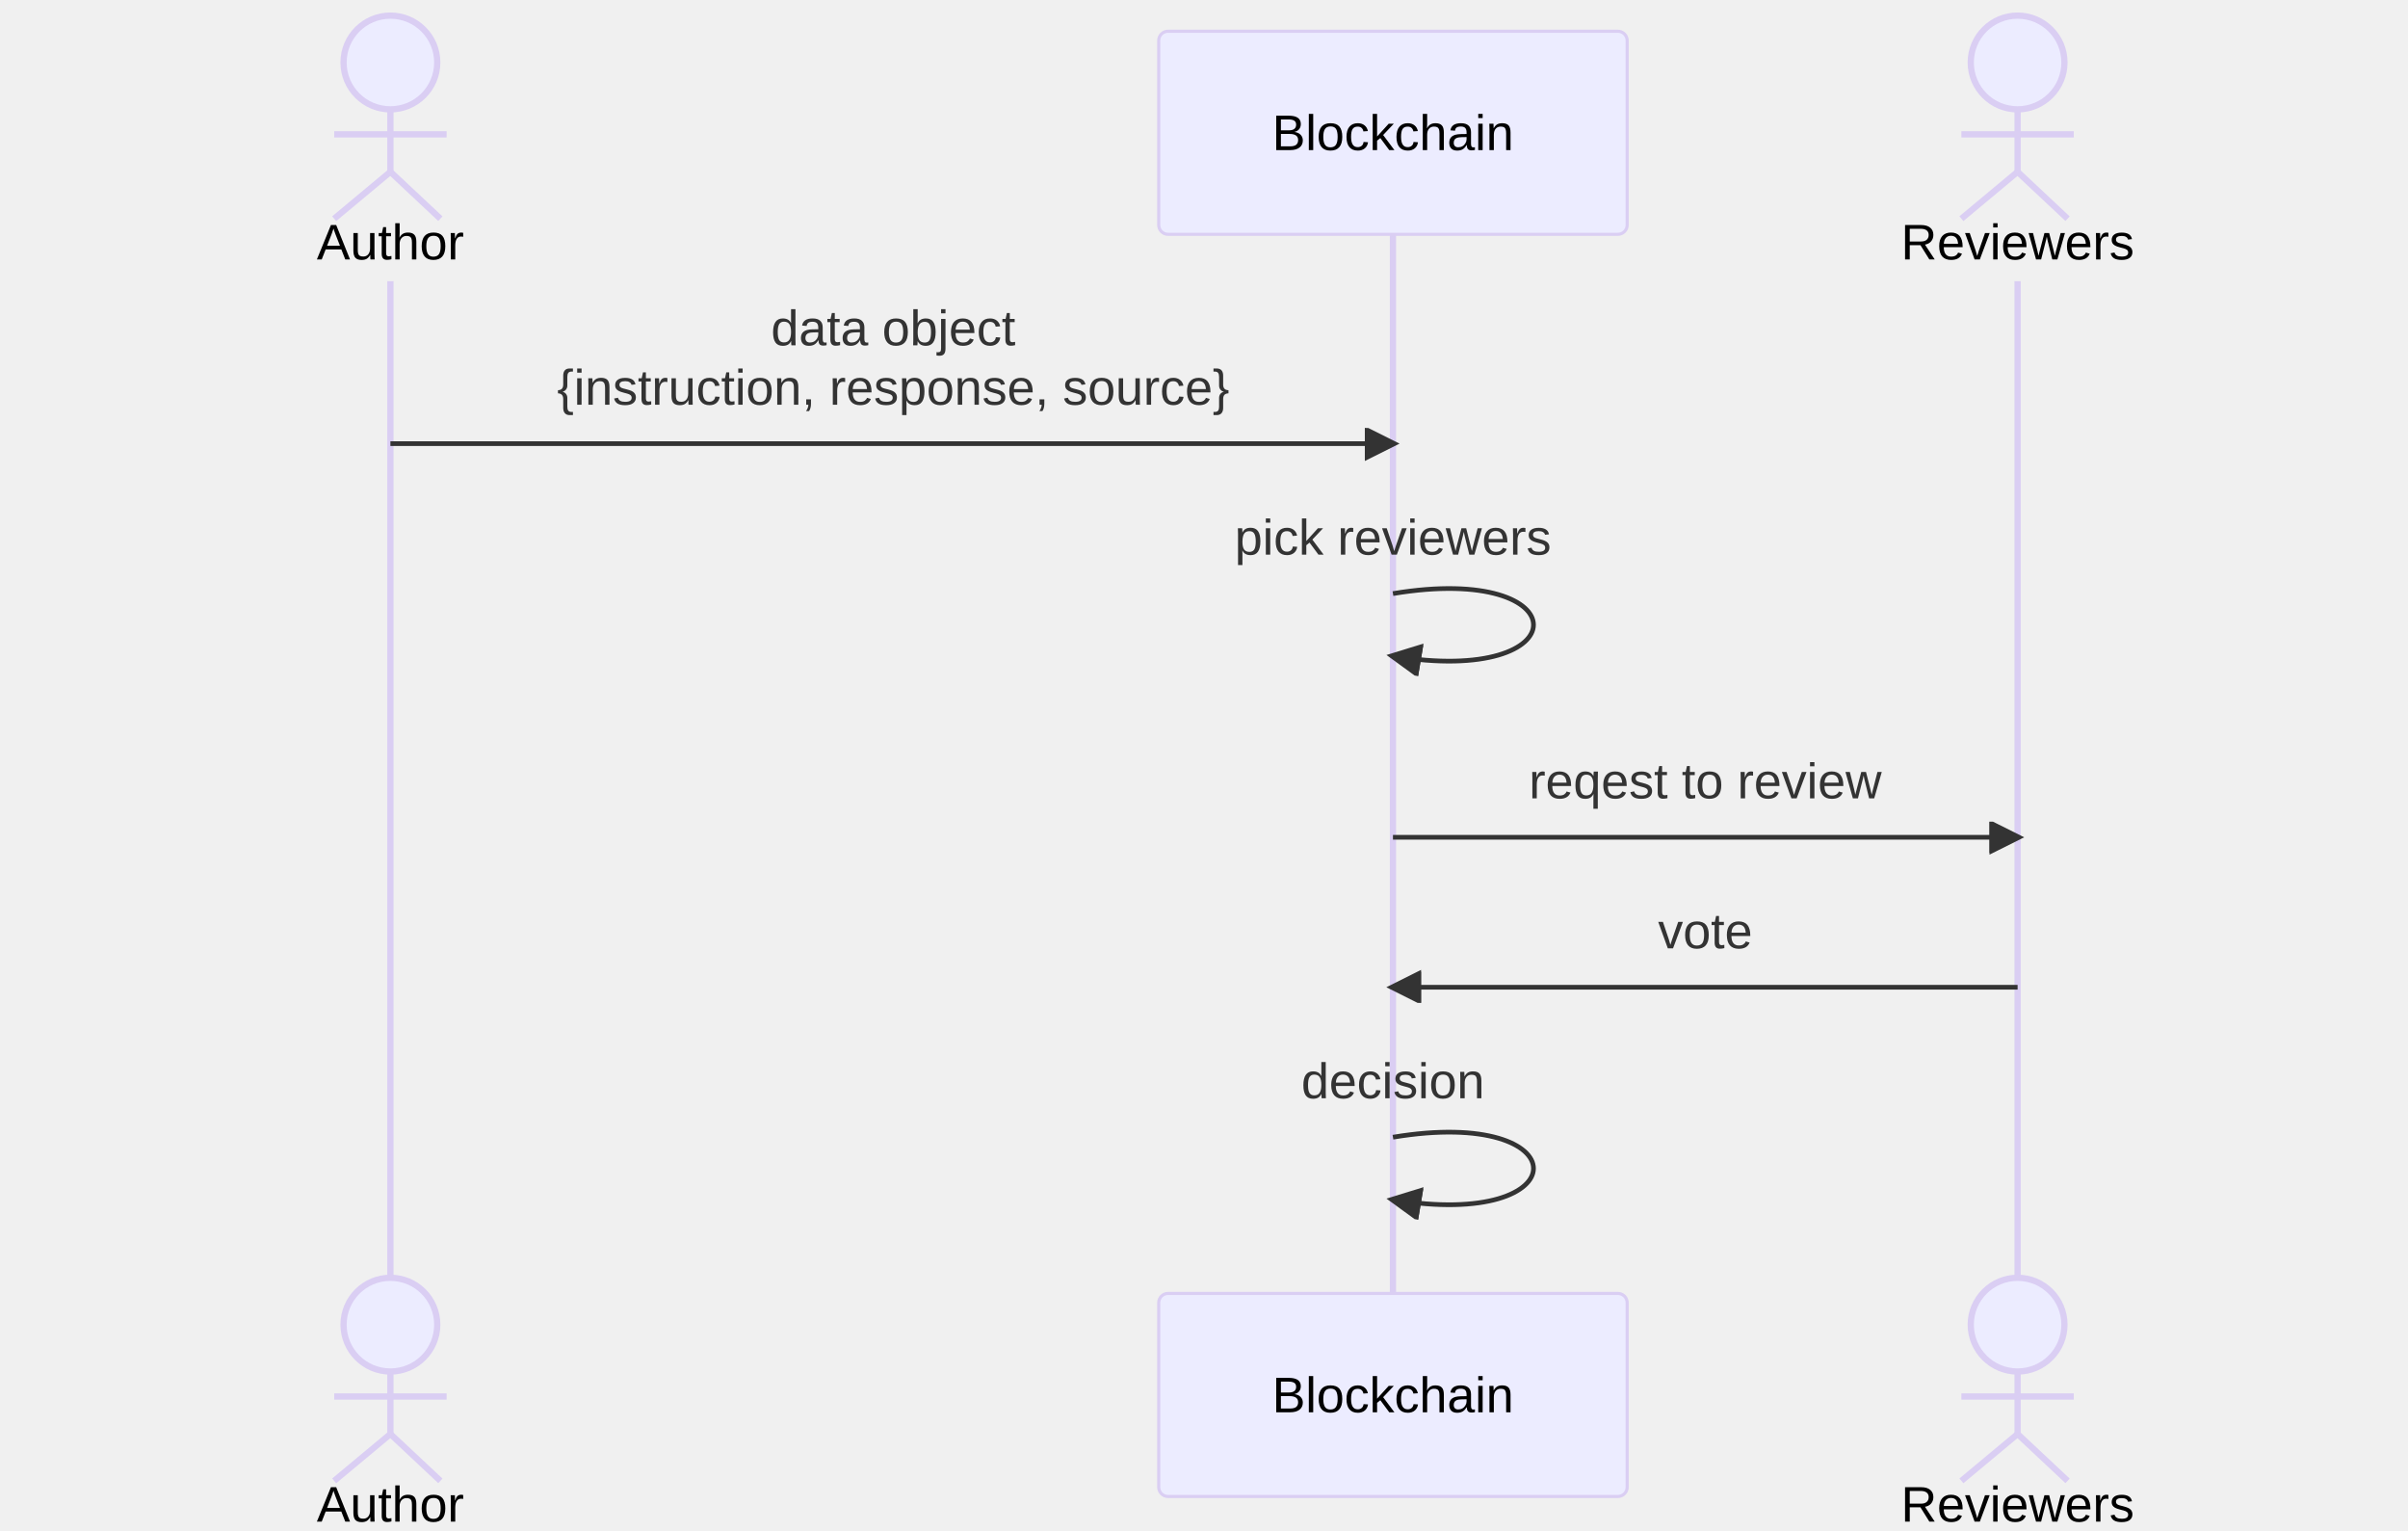
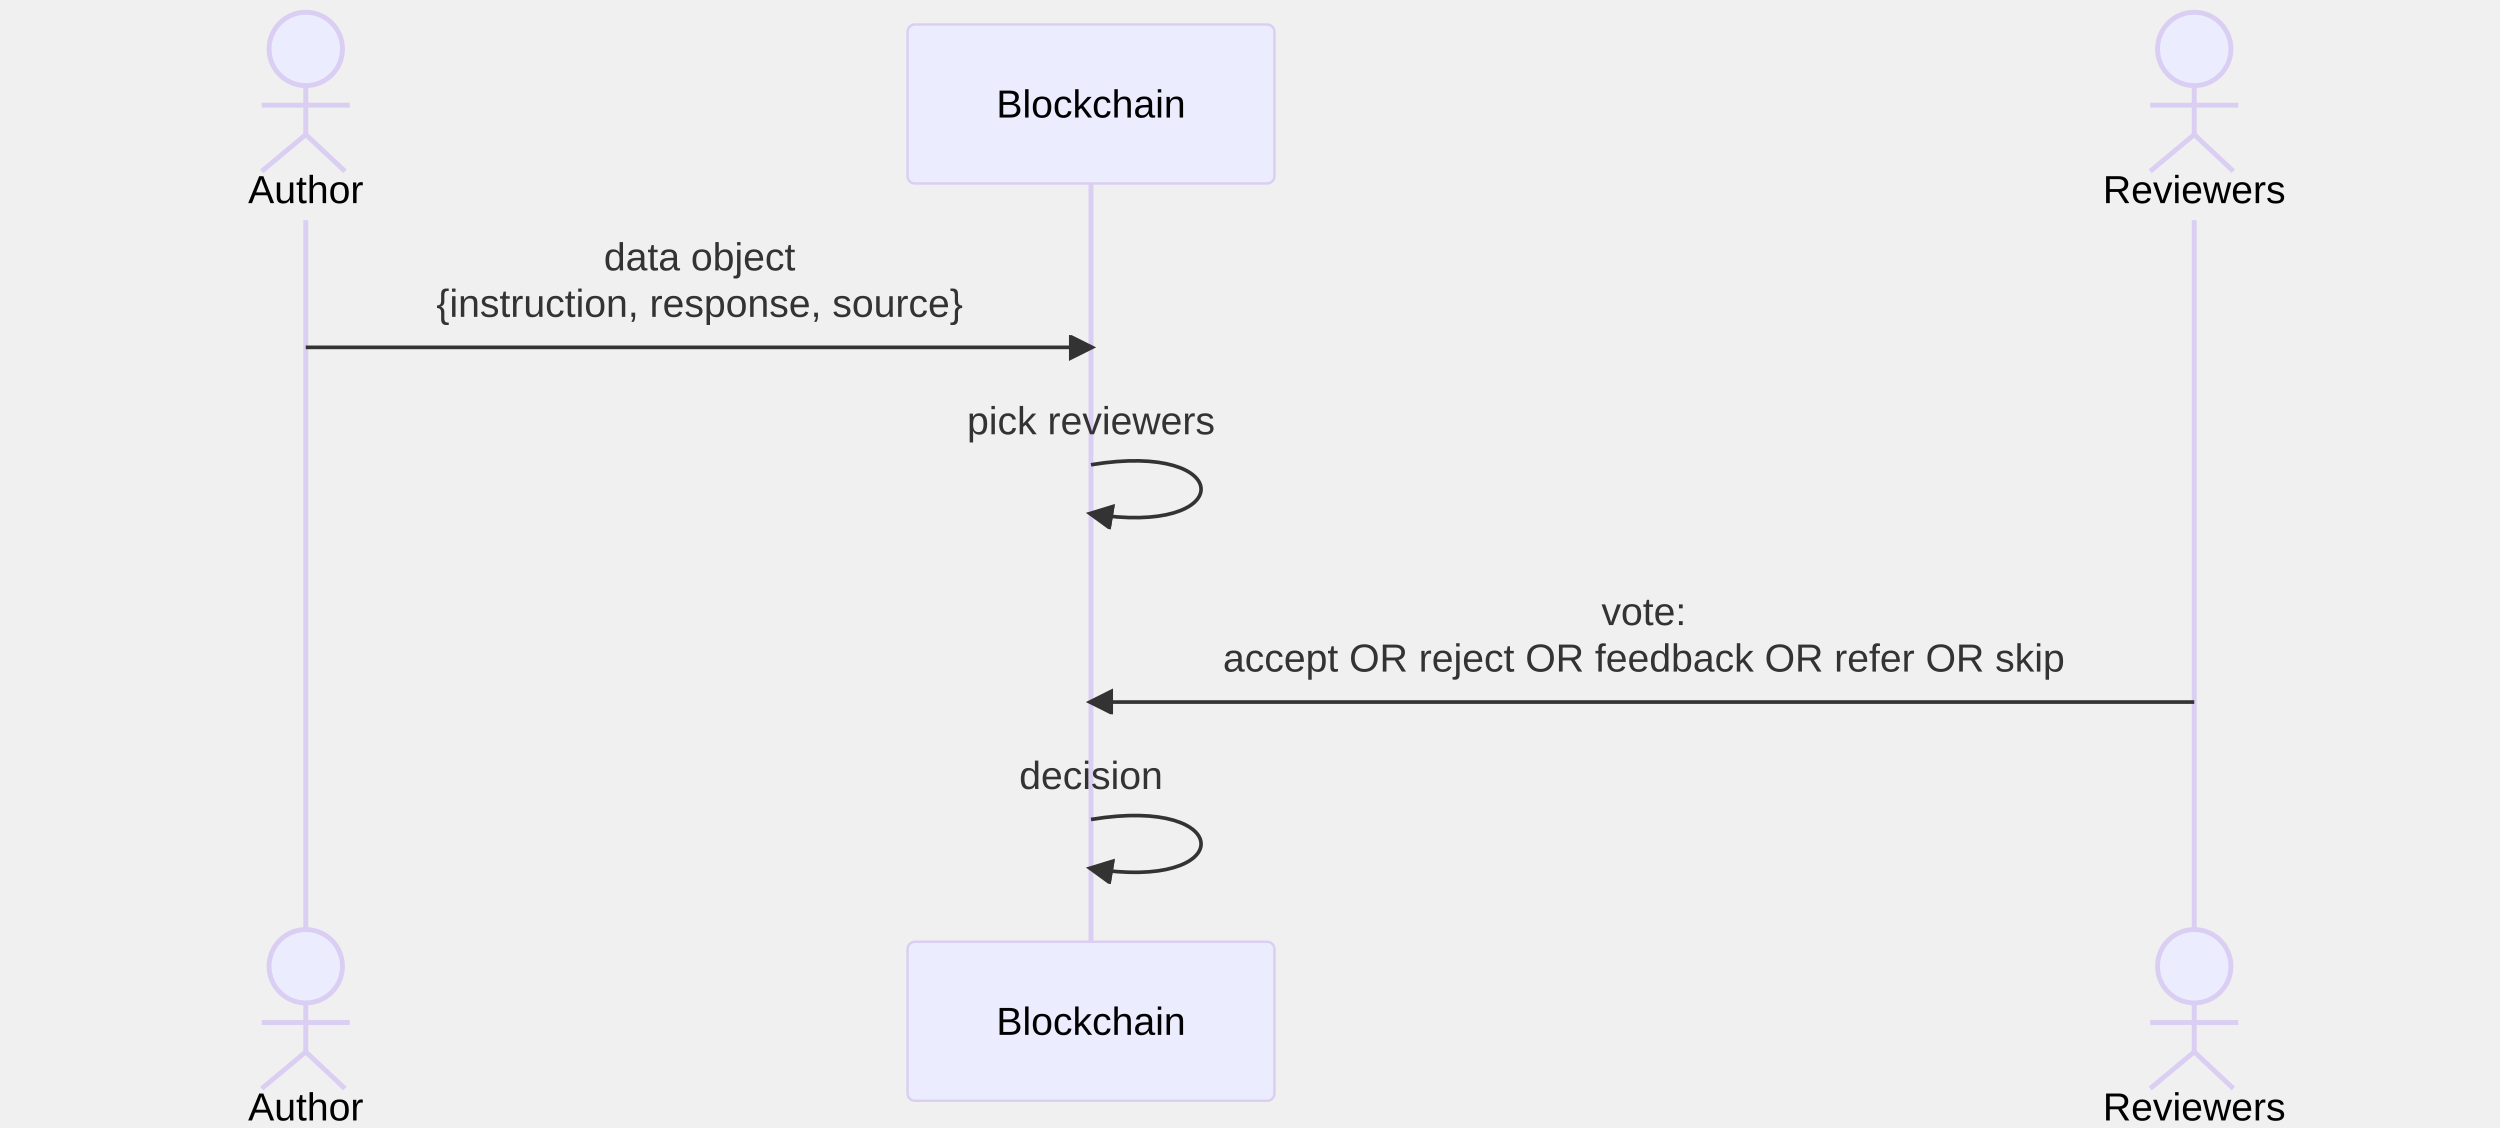
- <svg xmlns="http://www.w3.org/2000/svg" aria-roledescription="sequence" role="graphics-document document" viewBox="-50 -10 771 490" style="max-width: 771px; background-color: white;" width="100%" id="my-svg">
+ <svg xmlns="http://www.w3.org/2000/svg" aria-roledescription="sequence" role="graphics-document document" viewBox="-50 -10 1022 461" style="max-width: 1022px; background-color: white;" width="100%" id="my-svg">
  <g>
-     <rect class="actor" ry="3" rx="3" height="65" width="150" stroke="#666" fill="#eaeaea" y="404" x="321" />
-     <text style="text-anchor: middle; font-size: 16px; font-weight: 400;" class="actor" alignment-baseline="central" dominant-baseline="central" y="436.5" x="396">
+     <rect class="actor" ry="3" rx="3" height="65" width="150" stroke="#666" fill="#eaeaea" y="375" x="321" />
+     <text style="text-anchor: middle; font-size: 16px; font-weight: 400;" class="actor" alignment-baseline="central" dominant-baseline="central" y="407.5" x="396">
      <tspan dy="0" x="396">Blockchain</tspan>
    </text>
  </g>
  <g>
-     <line stroke="#999" stroke-width="0.5px" class="200" y2="404" x2="396" y1="5" x1="396" id="actor1" />
+     <line stroke="#999" stroke-width="0.5px" class="200" y2="375" x2="396" y1="5" x1="396" id="actor1" />
    <g id="root-1">
      <rect class="actor" ry="3" rx="3" height="65" width="150" stroke="#666" fill="#eaeaea" y="0" x="321" />
      <text style="text-anchor: middle; font-size: 16px; font-weight: 400;" class="actor" alignment-baseline="central" dominant-baseline="central" y="32.5" x="396">
        <tspan dy="0" x="396">Blockchain</tspan>
      </text>
    </g>
  </g>
  <style>#my-svg{font-family:"trebuchet ms",verdana,arial,sans-serif;font-size:16px;fill:#333;}#my-svg .error-icon{fill:#552222;}#my-svg .error-text{fill:#552222;stroke:#552222;}#my-svg .edge-thickness-normal{stroke-width:2px;}#my-svg .edge-thickness-thick{stroke-width:3.5px;}#my-svg .edge-pattern-solid{stroke-dasharray:0;}#my-svg .edge-pattern-dashed{stroke-dasharray:3;}#my-svg .edge-pattern-dotted{stroke-dasharray:2;}#my-svg .marker{fill:#333333;stroke:#333333;}#my-svg .marker.cross{stroke:#333333;}#my-svg svg{font-family:"trebuchet ms",verdana,arial,sans-serif;font-size:16px;}#my-svg .actor{stroke:hsl(259.626, 59.777%, 87.902%);fill:#ECECFF;}#my-svg text.actor&gt;tspan{fill:black;stroke:none;}#my-svg .actor-line{stroke:grey;}#my-svg .messageLine0{stroke-width:1.5;stroke-dasharray:none;stroke:#333;}#my-svg .messageLine1{stroke-width:1.5;stroke-dasharray:2,2;stroke:#333;}#my-svg #arrowhead path{fill:#333;stroke:#333;}#my-svg .sequenceNumber{fill:white;}#my-svg #sequencenumber{fill:#333;}#my-svg #crosshead path{fill:#333;stroke:#333;}#my-svg .messageText{fill:#333;stroke:none;}#my-svg .labelBox{stroke:hsl(259.626, 59.777%, 87.902%);fill:#ECECFF;}#my-svg .labelText,#my-svg .labelText&gt;tspan{fill:black;stroke:none;}#my-svg .loopText,#my-svg .loopText&gt;tspan{fill:black;stroke:none;}#my-svg .loopLine{stroke-width:2px;stroke-dasharray:2,2;stroke:hsl(259.626, 59.777%, 87.902%);fill:hsl(259.626, 59.777%, 87.902%);}#my-svg .note{stroke:#aaaa33;fill:#fff5ad;}#my-svg .noteText,#my-svg .noteText&gt;tspan{fill:black;stroke:none;}#my-svg .activation0{fill:#f4f4f4;stroke:#666;}#my-svg .activation1{fill:#f4f4f4;stroke:#666;}#my-svg .activation2{fill:#f4f4f4;stroke:#666;}#my-svg .actorPopupMenu{position:absolute;}#my-svg .actorPopupMenuPanel{position:absolute;fill:#ECECFF;box-shadow:0px 8px 16px 0px rgba(0,0,0,0.2);filter:drop-shadow(3px 5px 2px rgb(0 0 0 / 0.4));}#my-svg .actor-man line{stroke:hsl(259.626, 59.777%, 87.902%);fill:#ECECFF;}#my-svg .actor-man circle,#my-svg line{stroke:hsl(259.626, 59.777%, 87.902%);fill:#ECECFF;stroke-width:2px;}#my-svg :root{--mermaid-font-family:"trebuchet ms",verdana,arial,sans-serif;}</style>
  <g />
  <defs>
    <symbol height="24" width="24" id="computer">
      <path d="M2 2v13h20v-13h-20zm18 11h-16v-9h16v9zm-10.228 6l.466-1h3.524l.467 1h-4.457zm14.228 3h-24l2-6h2.104l-1.33 4h18.45l-1.297-4h2.073l2 6zm-5-10h-14v-7h14v7z" transform="scale(.5)" />
    </symbol>
  </defs>
  <defs>
    <symbol clip-rule="evenodd" fill-rule="evenodd" id="database">
      <path d="M12.258.001l.256.004.255.005.253.008.251.01.249.012.247.015.246.016.242.019.241.02.239.023.236.024.233.027.231.028.229.031.225.032.223.034.22.036.217.038.214.04.211.041.208.043.205.045.201.046.198.048.194.05.191.051.187.053.183.054.18.056.175.057.172.059.168.06.163.061.16.063.155.064.15.066.074.033.073.033.071.034.07.034.069.035.068.035.067.035.066.035.064.036.064.036.062.036.06.036.06.037.058.037.058.037.055.038.055.038.053.038.052.038.051.039.05.039.048.039.047.039.045.04.044.04.043.04.041.04.04.041.039.041.037.041.036.041.034.041.033.042.032.042.03.042.029.042.027.042.026.043.024.043.023.043.021.043.02.043.018.044.017.043.015.044.013.044.012.044.011.045.009.044.007.045.006.045.004.045.002.045.001.045v17l-.001.045-.002.045-.004.045-.006.045-.007.045-.009.044-.011.045-.012.044-.013.044-.015.044-.017.043-.018.044-.02.043-.021.043-.023.043-.024.043-.026.043-.027.042-.029.042-.03.042-.032.042-.033.042-.034.041-.036.041-.037.041-.039.041-.04.041-.041.04-.043.04-.044.04-.045.04-.047.039-.048.039-.05.039-.051.039-.052.038-.053.038-.055.038-.055.038-.058.037-.058.037-.06.037-.06.036-.062.036-.064.036-.064.036-.066.035-.067.035-.068.035-.069.035-.07.034-.071.034-.073.033-.074.033-.15.066-.155.064-.16.063-.163.061-.168.06-.172.059-.175.057-.18.056-.183.054-.187.053-.191.051-.194.05-.198.048-.201.046-.205.045-.208.043-.211.041-.214.04-.217.038-.22.036-.223.034-.225.032-.229.031-.231.028-.233.027-.236.024-.239.023-.241.02-.242.019-.246.016-.247.015-.249.012-.251.01-.253.008-.255.005-.256.004-.258.001-.258-.001-.256-.004-.255-.005-.253-.008-.251-.01-.249-.012-.247-.015-.245-.016-.243-.019-.241-.02-.238-.023-.236-.024-.234-.027-.231-.028-.228-.031-.226-.032-.223-.034-.22-.036-.217-.038-.214-.04-.211-.041-.208-.043-.204-.045-.201-.046-.198-.048-.195-.05-.19-.051-.187-.053-.184-.054-.179-.056-.176-.057-.172-.059-.167-.06-.164-.061-.159-.063-.155-.064-.151-.066-.074-.033-.072-.033-.072-.034-.07-.034-.069-.035-.068-.035-.067-.035-.066-.035-.064-.036-.063-.036-.062-.036-.061-.036-.06-.037-.058-.037-.057-.037-.056-.038-.055-.038-.053-.038-.052-.038-.051-.039-.049-.039-.049-.039-.046-.039-.046-.04-.044-.04-.043-.04-.041-.04-.04-.041-.039-.041-.037-.041-.036-.041-.034-.041-.033-.042-.032-.042-.03-.042-.029-.042-.027-.042-.026-.043-.024-.043-.023-.043-.021-.043-.02-.043-.018-.044-.017-.043-.015-.044-.013-.044-.012-.044-.011-.045-.009-.044-.007-.045-.006-.045-.004-.045-.002-.045-.001-.045v-17l.001-.045.002-.045.004-.045.006-.045.007-.045.009-.044.011-.045.012-.044.013-.044.015-.044.017-.043.018-.044.02-.043.021-.043.023-.043.024-.043.026-.043.027-.042.029-.042.03-.042.032-.042.033-.042.034-.041.036-.041.037-.041.039-.041.04-.041.041-.04.043-.04.044-.04.046-.04.046-.039.049-.039.049-.039.051-.039.052-.038.053-.038.055-.038.056-.038.057-.037.058-.037.06-.037.061-.036.062-.036.063-.036.064-.036.066-.035.067-.035.068-.035.069-.035.07-.034.072-.034.072-.033.074-.033.151-.066.155-.064.159-.063.164-.061.167-.06.172-.059.176-.057.179-.056.184-.054.187-.053.19-.051.195-.05.198-.048.201-.046.204-.045.208-.043.211-.041.214-.04.217-.038.22-.036.223-.034.226-.032.228-.031.231-.028.234-.027.236-.024.238-.023.241-.02.243-.019.245-.016.247-.015.249-.012.251-.01.253-.008.255-.005.256-.004.258-.001.258.001zm-9.258 20.499v.01l.001.021.003.021.004.022.005.021.006.022.007.022.009.023.01.022.011.023.012.023.013.023.015.023.016.024.017.023.018.024.019.024.021.024.022.025.023.024.024.025.052.049.056.05.061.051.066.051.07.051.075.051.079.052.084.052.088.052.092.052.097.052.102.051.105.052.11.052.114.051.119.051.123.051.127.05.131.05.135.05.139.048.144.049.147.047.152.047.155.047.16.045.163.045.167.043.171.043.176.041.178.041.183.039.187.039.19.037.194.035.197.035.202.033.204.031.209.03.212.029.216.027.219.025.222.024.226.021.23.02.233.018.236.016.24.015.243.012.246.01.249.008.253.005.256.004.259.001.26-.001.257-.004.254-.005.25-.008.247-.011.244-.012.241-.014.237-.016.233-.018.231-.021.226-.021.224-.024.22-.026.216-.027.212-.028.21-.031.205-.031.202-.034.198-.034.194-.036.191-.037.187-.039.183-.04.179-.04.175-.042.172-.043.168-.044.163-.045.16-.046.155-.046.152-.047.148-.048.143-.049.139-.049.136-.05.131-.05.126-.05.123-.051.118-.052.114-.051.11-.052.106-.052.101-.052.096-.052.092-.052.088-.053.083-.051.079-.052.074-.052.07-.051.065-.051.06-.051.056-.05.051-.05.023-.024.023-.025.021-.024.02-.024.019-.024.018-.024.017-.024.015-.023.014-.024.013-.023.012-.023.01-.023.01-.022.008-.022.006-.022.006-.022.004-.022.004-.021.001-.021.001-.021v-4.127l-.077.055-.08.053-.083.054-.085.053-.087.052-.09.052-.093.051-.095.05-.097.05-.1.049-.102.049-.105.048-.106.047-.109.047-.111.046-.114.045-.115.045-.118.044-.12.043-.122.042-.124.042-.126.041-.128.04-.13.04-.132.038-.134.038-.135.037-.138.037-.139.035-.142.035-.143.034-.144.033-.147.032-.148.031-.15.03-.151.03-.153.029-.154.027-.156.027-.158.026-.159.025-.161.024-.162.023-.163.022-.165.021-.166.02-.167.019-.169.018-.169.017-.171.016-.173.015-.173.014-.175.013-.175.012-.177.011-.178.01-.179.008-.179.008-.181.006-.182.005-.182.004-.184.003-.184.002h-.37l-.184-.002-.184-.003-.182-.004-.182-.005-.181-.006-.179-.008-.179-.008-.178-.01-.176-.011-.176-.012-.175-.013-.173-.014-.172-.015-.171-.016-.17-.017-.169-.018-.167-.019-.166-.02-.165-.021-.163-.022-.162-.023-.161-.024-.159-.025-.157-.026-.156-.027-.155-.027-.153-.029-.151-.03-.15-.03-.148-.031-.146-.032-.145-.033-.143-.034-.141-.035-.14-.035-.137-.037-.136-.037-.134-.038-.132-.038-.13-.04-.128-.04-.126-.041-.124-.042-.122-.042-.12-.044-.117-.043-.116-.045-.113-.045-.112-.046-.109-.047-.106-.047-.105-.048-.102-.049-.1-.049-.097-.05-.095-.05-.093-.052-.09-.051-.087-.052-.085-.053-.083-.054-.08-.054-.077-.054v4.127zm0-5.654v.011l.001.021.003.021.004.021.005.022.006.022.007.022.009.022.01.022.011.023.012.023.013.023.015.024.016.023.017.024.018.024.019.024.021.024.022.024.023.025.024.024.052.05.056.05.061.05.066.051.07.051.075.052.079.051.084.052.088.052.092.052.097.052.102.052.105.052.11.051.114.051.119.052.123.05.127.051.131.05.135.049.139.049.144.048.147.048.152.047.155.046.16.045.163.045.167.044.171.042.176.042.178.04.183.04.187.038.19.037.194.036.197.034.202.033.204.032.209.03.212.028.216.027.219.025.222.024.226.022.23.02.233.018.236.016.24.014.243.012.246.01.249.008.253.006.256.003.259.001.26-.001.257-.003.254-.006.25-.008.247-.01.244-.012.241-.015.237-.016.233-.018.231-.02.226-.022.224-.024.22-.025.216-.027.212-.029.21-.03.205-.032.202-.033.198-.035.194-.036.191-.037.187-.039.183-.039.179-.041.175-.042.172-.043.168-.044.163-.045.16-.045.155-.047.152-.047.148-.048.143-.048.139-.05.136-.049.131-.05.126-.051.123-.051.118-.051.114-.052.11-.052.106-.052.101-.052.096-.052.092-.052.088-.052.083-.052.079-.052.074-.051.07-.052.065-.051.06-.05.056-.051.051-.049.023-.025.023-.024.021-.025.02-.024.019-.024.018-.024.017-.024.015-.023.014-.023.013-.024.012-.022.01-.023.01-.023.008-.022.006-.022.006-.022.004-.021.004-.022.001-.021.001-.021v-4.139l-.077.054-.08.054-.083.054-.085.052-.087.053-.09.051-.093.051-.095.051-.097.05-.1.049-.102.049-.105.048-.106.047-.109.047-.111.046-.114.045-.115.044-.118.044-.12.044-.122.042-.124.042-.126.041-.128.04-.13.039-.132.039-.134.038-.135.037-.138.036-.139.036-.142.035-.143.033-.144.033-.147.033-.148.031-.15.03-.151.03-.153.028-.154.028-.156.027-.158.026-.159.025-.161.024-.162.023-.163.022-.165.021-.166.02-.167.019-.169.018-.169.017-.171.016-.173.015-.173.014-.175.013-.175.012-.177.011-.178.009-.179.009-.179.007-.181.007-.182.005-.182.004-.184.003-.184.002h-.37l-.184-.002-.184-.003-.182-.004-.182-.005-.181-.007-.179-.007-.179-.009-.178-.009-.176-.011-.176-.012-.175-.013-.173-.014-.172-.015-.171-.016-.17-.017-.169-.018-.167-.019-.166-.02-.165-.021-.163-.022-.162-.023-.161-.024-.159-.025-.157-.026-.156-.027-.155-.028-.153-.028-.151-.03-.15-.03-.148-.031-.146-.033-.145-.033-.143-.033-.141-.035-.14-.036-.137-.036-.136-.037-.134-.038-.132-.039-.13-.039-.128-.04-.126-.041-.124-.042-.122-.043-.12-.043-.117-.044-.116-.044-.113-.046-.112-.046-.109-.046-.106-.047-.105-.048-.102-.049-.1-.049-.097-.05-.095-.051-.093-.051-.09-.051-.087-.053-.085-.052-.083-.054-.08-.054-.077-.054v4.139zm0-5.666v.011l.001.02.003.022.004.021.005.022.006.021.007.022.009.023.01.022.011.023.012.023.013.023.015.023.016.024.017.024.018.023.019.024.021.025.022.024.023.024.024.025.052.05.056.05.061.05.066.051.07.051.075.052.079.051.084.052.088.052.092.052.097.052.102.052.105.051.11.052.114.051.119.051.123.051.127.05.131.05.135.05.139.049.144.048.147.048.152.047.155.046.16.045.163.045.167.043.171.043.176.042.178.04.183.04.187.038.19.037.194.036.197.034.202.033.204.032.209.03.212.028.216.027.219.025.222.024.226.021.23.02.233.018.236.017.24.014.243.012.246.01.249.008.253.006.256.003.259.001.26-.001.257-.003.254-.006.25-.008.247-.01.244-.013.241-.014.237-.016.233-.018.231-.02.226-.022.224-.024.22-.025.216-.027.212-.029.21-.03.205-.032.202-.033.198-.035.194-.036.191-.037.187-.039.183-.039.179-.041.175-.042.172-.043.168-.044.163-.045.16-.045.155-.047.152-.047.148-.048.143-.049.139-.049.136-.049.131-.051.126-.05.123-.051.118-.052.114-.051.11-.052.106-.052.101-.052.096-.052.092-.052.088-.052.083-.052.079-.052.074-.052.07-.051.065-.051.06-.051.056-.05.051-.049.023-.025.023-.025.021-.024.02-.024.019-.024.018-.024.017-.024.015-.023.014-.024.013-.023.012-.023.01-.022.01-.023.008-.022.006-.022.006-.022.004-.022.004-.021.001-.021.001-.021v-4.153l-.077.054-.08.054-.083.053-.085.053-.087.053-.09.051-.093.051-.095.051-.097.05-.1.049-.102.048-.105.048-.106.048-.109.046-.111.046-.114.046-.115.044-.118.044-.12.043-.122.043-.124.042-.126.041-.128.04-.13.039-.132.039-.134.038-.135.037-.138.036-.139.036-.142.034-.143.034-.144.033-.147.032-.148.032-.15.03-.151.03-.153.028-.154.028-.156.027-.158.026-.159.024-.161.024-.162.023-.163.023-.165.021-.166.02-.167.019-.169.018-.169.017-.171.016-.173.015-.173.014-.175.013-.175.012-.177.01-.178.01-.179.009-.179.007-.181.006-.182.006-.182.004-.184.003-.184.001-.185.001-.185-.001-.184-.001-.184-.003-.182-.004-.182-.006-.181-.006-.179-.007-.179-.009-.178-.01-.176-.01-.176-.012-.175-.013-.173-.014-.172-.015-.171-.016-.17-.017-.169-.018-.167-.019-.166-.02-.165-.021-.163-.023-.162-.023-.161-.024-.159-.024-.157-.026-.156-.027-.155-.028-.153-.028-.151-.03-.15-.03-.148-.032-.146-.032-.145-.033-.143-.034-.141-.034-.14-.036-.137-.036-.136-.037-.134-.038-.132-.039-.13-.039-.128-.041-.126-.041-.124-.041-.122-.043-.12-.043-.117-.044-.116-.044-.113-.046-.112-.046-.109-.046-.106-.048-.105-.048-.102-.048-.1-.05-.097-.049-.095-.051-.093-.051-.09-.052-.087-.052-.085-.053-.083-.053-.08-.054-.077-.054v4.153zm8.74-8.179l-.257.004-.254.005-.25.008-.247.011-.244.012-.241.014-.237.016-.233.018-.231.021-.226.022-.224.023-.22.026-.216.027-.212.028-.21.031-.205.032-.202.033-.198.034-.194.036-.191.038-.187.038-.183.04-.179.041-.175.042-.172.043-.168.043-.163.045-.16.046-.155.046-.152.048-.148.048-.143.048-.139.049-.136.05-.131.05-.126.051-.123.051-.118.051-.114.052-.11.052-.106.052-.101.052-.096.052-.092.052-.088.052-.083.052-.079.052-.074.051-.07.052-.065.051-.06.05-.056.05-.051.05-.023.025-.023.024-.021.024-.02.025-.019.024-.018.024-.017.023-.015.024-.014.023-.013.023-.012.023-.01.023-.01.022-.008.022-.006.023-.006.021-.004.022-.004.021-.001.021-.001.021.001.021.001.021.004.021.004.022.006.021.006.023.008.022.01.022.01.023.012.023.013.023.014.023.015.024.017.023.018.024.019.024.02.025.021.024.023.024.023.025.051.05.056.05.06.05.065.051.07.052.074.051.079.052.083.052.088.052.092.052.096.052.101.052.106.052.11.052.114.052.118.051.123.051.126.051.131.05.136.05.139.049.143.048.148.048.152.048.155.046.16.046.163.045.168.043.172.043.175.042.179.041.183.04.187.038.191.038.194.036.198.034.202.033.205.032.21.031.212.028.216.027.22.026.224.023.226.022.231.021.233.018.237.016.241.014.244.012.247.011.25.008.254.005.257.004.26.001.26-.001.257-.004.254-.005.25-.008.247-.011.244-.012.241-.014.237-.016.233-.018.231-.021.226-.022.224-.023.22-.026.216-.027.212-.028.21-.031.205-.032.202-.033.198-.034.194-.036.191-.038.187-.038.183-.04.179-.041.175-.042.172-.043.168-.043.163-.045.16-.046.155-.046.152-.048.148-.048.143-.048.139-.049.136-.05.131-.05.126-.051.123-.051.118-.051.114-.052.11-.052.106-.052.101-.052.096-.052.092-.052.088-.052.083-.052.079-.052.074-.051.07-.052.065-.051.06-.05.056-.05.051-.05.023-.025.023-.024.021-.024.02-.025.019-.024.018-.024.017-.023.015-.024.014-.023.013-.023.012-.023.01-.023.01-.022.008-.022.006-.023.006-.021.004-.022.004-.021.001-.021.001-.021-.001-.021-.001-.021-.004-.021-.004-.022-.006-.021-.006-.023-.008-.022-.01-.022-.01-.023-.012-.023-.013-.023-.014-.023-.015-.024-.017-.023-.018-.024-.019-.024-.02-.025-.021-.024-.023-.024-.023-.025-.051-.05-.056-.05-.06-.05-.065-.051-.07-.052-.074-.051-.079-.052-.083-.052-.088-.052-.092-.052-.096-.052-.101-.052-.106-.052-.11-.052-.114-.052-.118-.051-.123-.051-.126-.051-.131-.05-.136-.05-.139-.049-.143-.048-.148-.048-.152-.048-.155-.046-.16-.046-.163-.045-.168-.043-.172-.043-.175-.042-.179-.041-.183-.04-.187-.038-.191-.038-.194-.036-.198-.034-.202-.033-.205-.032-.21-.031-.212-.028-.216-.027-.22-.026-.224-.023-.226-.022-.231-.021-.233-.018-.237-.016-.241-.014-.244-.012-.247-.011-.25-.008-.254-.005-.257-.004-.26-.001-.26.001z" transform="scale(.5)" />
    </symbol>
  </defs>
  <defs>
    <symbol height="24" width="24" id="clock">
      <path d="M12 2c5.514 0 10 4.486 10 10s-4.486 10-10 10-10-4.486-10-10 4.486-10 10-10zm0-2c-6.627 0-12 5.373-12 12s5.373 12 12 12 12-5.373 12-12-5.373-12-12-12zm5.848 12.459c.202.038.202.333.001.372-1.907.361-6.045 1.111-6.547 1.111-.719 0-1.301-.582-1.301-1.301 0-.512.77-5.447 1.125-7.445.034-.192.312-.181.343.014l.985 6.238 5.394 1.011z" transform="scale(.5)" />
    </symbol>
  </defs>
  <defs>
    <marker orient="auto" markerHeight="12" markerWidth="12" markerUnits="userSpaceOnUse" refY="5" refX="9" id="arrowhead">
      <path d="M 0 0 L 10 5 L 0 10 z" />
    </marker>
  </defs>
  <defs>
    <marker refY="5" refX="4" orient="auto" markerHeight="8" markerWidth="15" id="crosshead">
      <path style="stroke-dasharray: 0, 0;" d="M 1,2 L 6,7 M 6,2 L 1,7" stroke-width="1pt" stroke="#000000" fill="none" />
    </marker>
  </defs>
  <defs>
    <marker orient="auto" markerHeight="28" markerWidth="20" refY="7" refX="18" id="filled-head">
      <path d="M 18,7 L9,13 L14,7 L9,1 Z" />
    </marker>
  </defs>
  <defs>
    <marker orient="auto" markerHeight="40" markerWidth="60" refY="15" refX="15" id="sequencenumber">
      <circle r="6" cy="15" cx="15" />
    </marker>
  </defs>
-   <line stroke="#999" stroke-width="0.5px" class="200" y2="404" x2="75" y1="80" x1="75" id="actor0" />
+   <line stroke="#999" stroke-width="0.5px" class="200" y2="375" x2="75" y1="80" x1="75" id="actor0" />
  <g class="actor-man">
    <line y2="45" x2="75" y1="25" x1="75" id="actor-man-torso0" />
    <line y2="33" x2="93" y1="33" x1="57" id="actor-man-arms0" />
    <line y2="45" x2="75" y1="60" x1="57" />
    <line y2="60" x2="91" y1="45" x1="75" />
    <circle height="65" width="150" r="15" cy="10" cx="75" />
    <text style="text-anchor: middle; font-size: 16px; font-weight: 400;" class="actor" alignment-baseline="central" dominant-baseline="central" y="67.5" x="75">
      <tspan dy="0" x="75">Author</tspan>
    </text>
  </g>
-   <line stroke="#999" stroke-width="0.5px" class="200" y2="404" x2="596" y1="80" x1="596" id="actor2" />
+   <line stroke="#999" stroke-width="0.5px" class="200" y2="375" x2="847" y1="80" x1="847" id="actor2" />
  <g class="actor-man">
-     <line y2="45" x2="596" y1="25" x1="596" id="actor-man-torso2" />
-     <line y2="33" x2="614" y1="33" x1="578" id="actor-man-arms2" />
-     <line y2="45" x2="596" y1="60" x1="578" />
-     <line y2="60" x2="612" y1="45" x1="596" />
-     <circle height="65" width="150" r="15" cy="10" cx="596" />
-     <text style="text-anchor: middle; font-size: 16px; font-weight: 400;" class="actor" alignment-baseline="central" dominant-baseline="central" y="67.5" x="596">
-       <tspan dy="0" x="596">Reviewers</tspan>
+     <line y2="45" x2="847" y1="25" x1="847" id="actor-man-torso2" />
+     <line y2="33" x2="865" y1="33" x1="829" id="actor-man-arms2" />
+     <line y2="45" x2="847" y1="60" x1="829" />
+     <line y2="60" x2="863" y1="45" x1="847" />
+     <circle height="65" width="150" r="15" cy="10" cx="847" />
+     <text style="text-anchor: middle; font-size: 16px; font-weight: 400;" class="actor" alignment-baseline="central" dominant-baseline="central" y="67.5" x="847">
+       <tspan dy="0" x="847">Reviewers</tspan>
    </text>
  </g>
  <text style="font-size: 16px; font-weight: 400;" dy="1em" class="messageText" alignment-baseline="middle" dominant-baseline="middle" text-anchor="middle" y="80" x="236">data object</text>
  <text style="font-size: 16px; font-weight: 400;" dy="1em" class="messageText" alignment-baseline="middle" dominant-baseline="middle" text-anchor="middle" y="99" x="236">{instruction, response, source}</text>
  <line style="fill: none;" marker-end="url(#arrowhead)" stroke="none" stroke-width="2" class="messageLine0" y2="132" x2="396" y1="132" x1="75" />
  <text style="font-size: 16px; font-weight: 400;" dy="1em" class="messageText" alignment-baseline="middle" dominant-baseline="middle" text-anchor="middle" y="147" x="396">pick reviewers</text>
  <path style="fill: none;" marker-end="url(#arrowhead)" stroke="none" stroke-width="2" class="messageLine0" d="M 396,180 C 456,170 456,210 396,200" />
-   <text style="font-size: 16px; font-weight: 400;" dy="1em" class="messageText" alignment-baseline="middle" dominant-baseline="middle" text-anchor="middle" y="225" x="496">reqest to review</text>
-   <line style="fill: none;" marker-end="url(#arrowhead)" stroke="none" stroke-width="2" class="messageLine0" y2="258" x2="596" y1="258" x1="396" />
-   <text style="font-size: 16px; font-weight: 400;" dy="1em" class="messageText" alignment-baseline="middle" dominant-baseline="middle" text-anchor="middle" y="273" x="496">vote</text>
-   <line style="fill: none;" marker-end="url(#arrowhead)" stroke="none" stroke-width="2" class="messageLine0" y2="306" x2="396" y1="306" x1="596" />
-   <text style="font-size: 16px; font-weight: 400;" dy="1em" class="messageText" alignment-baseline="middle" dominant-baseline="middle" text-anchor="middle" y="321" x="396">decision</text>
-   <path style="fill: none;" marker-end="url(#arrowhead)" stroke="none" stroke-width="2" class="messageLine0" d="M 396,354 C 456,344 456,384 396,374" />
+   <text style="font-size: 16px; font-weight: 400;" dy="1em" class="messageText" alignment-baseline="middle" dominant-baseline="middle" text-anchor="middle" y="225" x="622">vote:</text>
+   <text style="font-size: 16px; font-weight: 400;" dy="1em" class="messageText" alignment-baseline="middle" dominant-baseline="middle" text-anchor="middle" y="244" x="622">accept OR reject OR feedback OR refer OR skip</text>
+   <line style="fill: none;" marker-end="url(#arrowhead)" stroke="none" stroke-width="2" class="messageLine0" y2="277" x2="396" y1="277" x1="847" />
+   <text style="font-size: 16px; font-weight: 400;" dy="1em" class="messageText" alignment-baseline="middle" dominant-baseline="middle" text-anchor="middle" y="292" x="396">decision</text>
+   <path style="fill: none;" marker-end="url(#arrowhead)" stroke="none" stroke-width="2" class="messageLine0" d="M 396,325 C 456,315 456,355 396,345" />
  <g class="actor-man">
-     <line y2="449" x2="75" y1="429" x1="75" id="actor-man-torso2" />
-     <line y2="437" x2="93" y1="437" x1="57" id="actor-man-arms2" />
-     <line y2="449" x2="75" y1="464" x1="57" />
-     <line y2="464" x2="91" y1="449" x1="75" />
-     <circle height="65" width="150" r="15" cy="414" cx="75" />
-     <text style="text-anchor: middle; font-size: 16px; font-weight: 400;" class="actor" alignment-baseline="central" dominant-baseline="central" y="471.5" x="75">
+     <line y2="420" x2="75" y1="400" x1="75" id="actor-man-torso2" />
+     <line y2="408" x2="93" y1="408" x1="57" id="actor-man-arms2" />
+     <line y2="420" x2="75" y1="435" x1="57" />
+     <line y2="435" x2="91" y1="420" x1="75" />
+     <circle height="65" width="150" r="15" cy="385" cx="75" />
+     <text style="text-anchor: middle; font-size: 16px; font-weight: 400;" class="actor" alignment-baseline="central" dominant-baseline="central" y="442.5" x="75">
      <tspan dy="0" x="75">Author</tspan>
    </text>
  </g>
  <g class="actor-man">
-     <line y2="449" x2="596" y1="429" x1="596" id="actor-man-torso2" />
-     <line y2="437" x2="614" y1="437" x1="578" id="actor-man-arms2" />
-     <line y2="449" x2="596" y1="464" x1="578" />
-     <line y2="464" x2="612" y1="449" x1="596" />
-     <circle height="65" width="150" r="15" cy="414" cx="596" />
-     <text style="text-anchor: middle; font-size: 16px; font-weight: 400;" class="actor" alignment-baseline="central" dominant-baseline="central" y="471.5" x="596">
-       <tspan dy="0" x="596">Reviewers</tspan>
+     <line y2="420" x2="847" y1="400" x1="847" id="actor-man-torso2" />
+     <line y2="408" x2="865" y1="408" x1="829" id="actor-man-arms2" />
+     <line y2="420" x2="847" y1="435" x1="829" />
+     <line y2="435" x2="863" y1="420" x1="847" />
+     <circle height="65" width="150" r="15" cy="385" cx="847" />
+     <text style="text-anchor: middle; font-size: 16px; font-weight: 400;" class="actor" alignment-baseline="central" dominant-baseline="central" y="442.5" x="847">
+       <tspan dy="0" x="847">Reviewers</tspan>
    </text>
  </g>
</svg>
